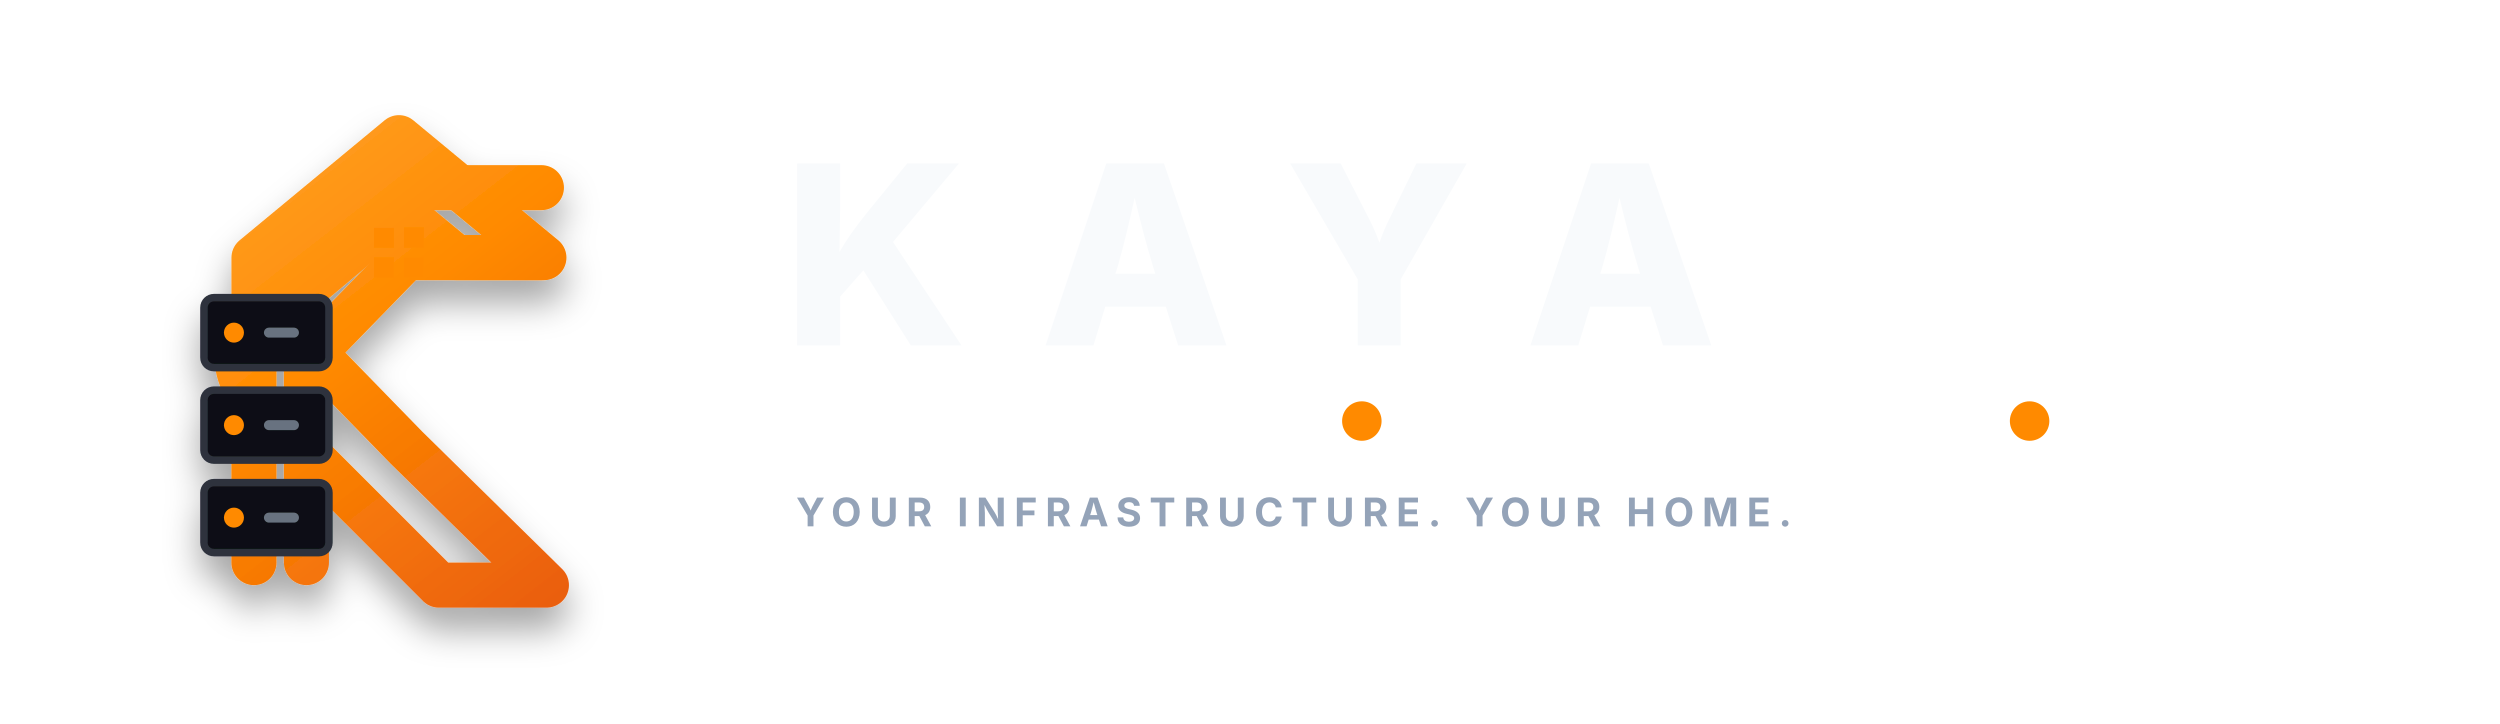
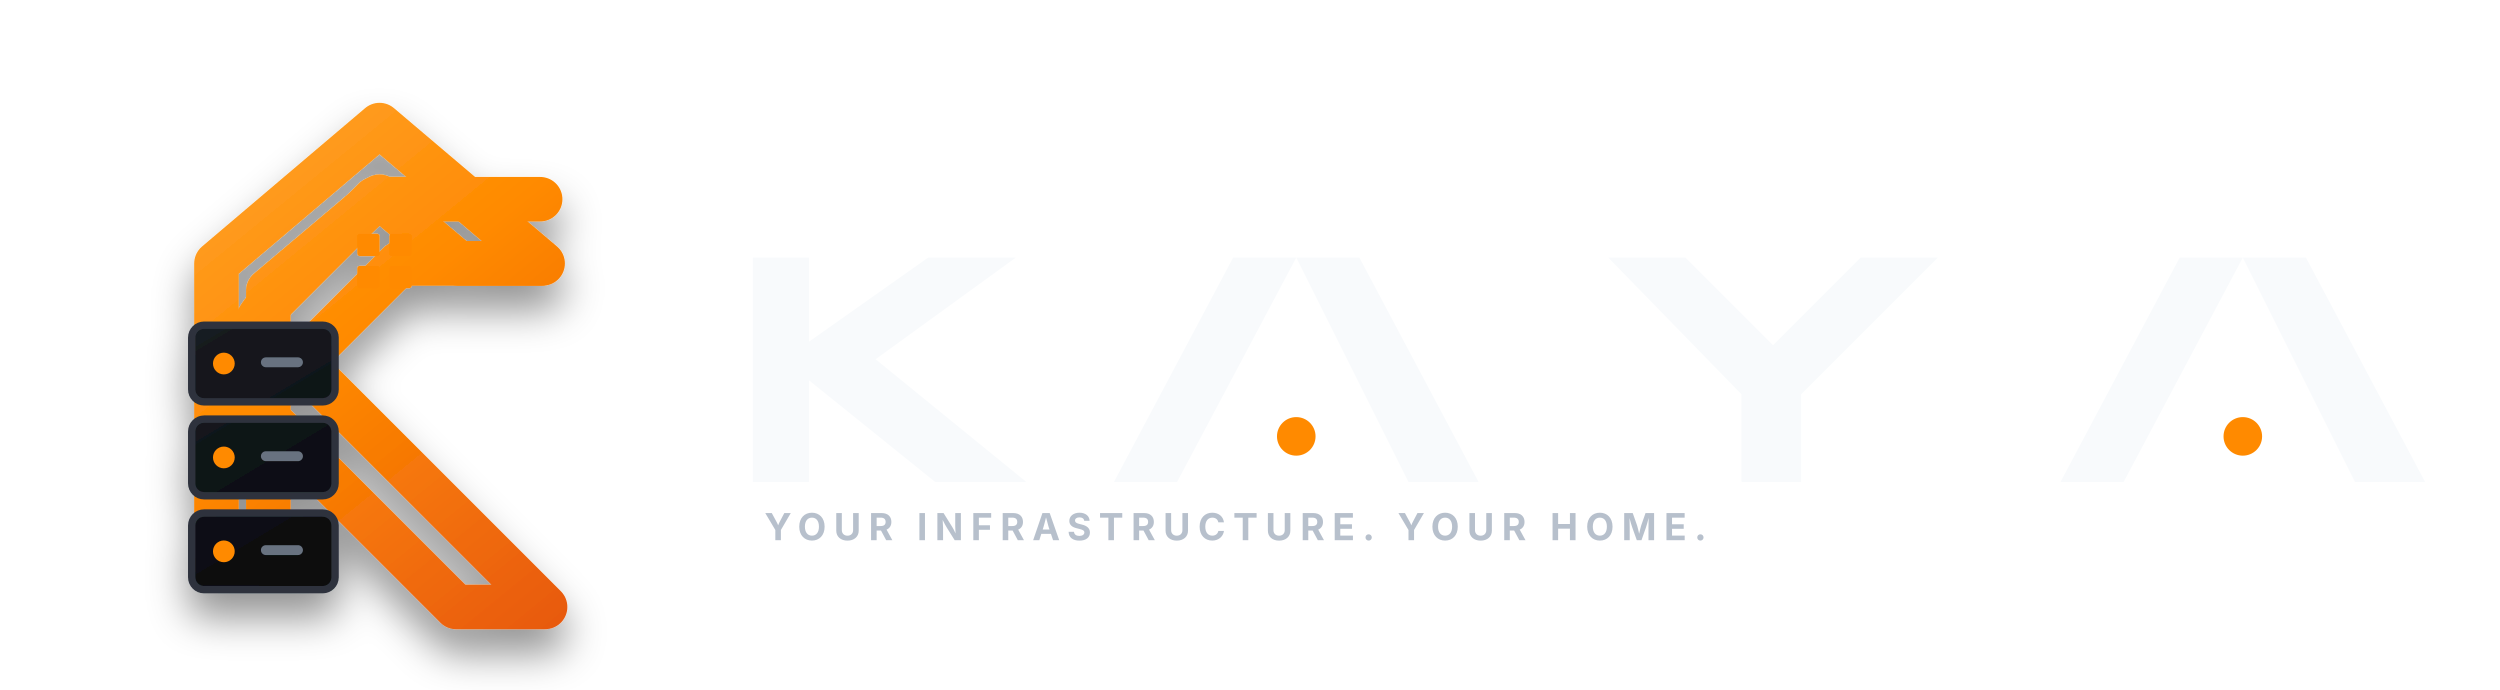
- <svg xmlns="http://www.w3.org/2000/svg" viewBox="0 0 760 220" role="img" aria-label="Kaya Your Infrastructure. Your Home.">
+ <svg xmlns="http://www.w3.org/2000/svg" viewBox="0 0 870 240" role="img" aria-label="Kaya Your Infrastructure. Your Home.">
  <defs>
-     <linearGradient id="orange" x1="42" y1="18" x2="204" y2="226" gradientUnits="userSpaceOnUse">
+     <linearGradient id="kaya-orange" x1="45" y1="22" x2="210" y2="224" gradientUnits="userSpaceOnUse">
      <stop offset="0" stop-color="#FFA733" />
-       <stop offset="0.45" stop-color="#FF8A00" />
+       <stop offset="0.46" stop-color="#FF8A00" />
      <stop offset="1" stop-color="#E85A11" />
    </linearGradient>
-     <filter id="shadow" x="-20%" y="-20%" width="140%" height="150%">
-       <feDropShadow dx="0" dy="9" stdDeviation="7" flood-color="#000" flood-opacity="0.35" />
+     <linearGradient id="server-face" x1="55" y1="111" x2="113" y2="208" gradientUnits="userSpaceOnUse">
+       <stop offset="0" stop-color="#171B21" />
+       <stop offset="1" stop-color="#080A0D" />
+     </linearGradient>
+     <filter id="kaya-shadow" x="-22%" y="-22%" width="150%" height="160%">
+       <feDropShadow dx="0" dy="10" stdDeviation="8" flood-color="#000000" flood-opacity="0.42" />
    </filter>
  </defs>
-   <g transform="translate(24 16) scale(.76)">
-     <g filter="url(#shadow)">
-       <path d="M70 204V82L128 34l58 48h-35l-23-19-37 31v110" fill="none" stroke="url(#orange)" stroke-width="18" stroke-linecap="round" stroke-linejoin="round" />
-       <path d="M185 82h-54l-37 38 37 38 56 55h-43l-72-72a29 29 0 0 1 0-42l44-45h69" fill="none" stroke="url(#orange)" stroke-width="18" stroke-linecap="round" stroke-linejoin="round" />
-       <rect x="50" y="98" width="50" height="28" rx="4" fill="#0D0F13" stroke="#2D333C" stroke-width="3" />
-       <rect x="50" y="135" width="50" height="28" rx="4" fill="#0D0F13" stroke="#2D333C" stroke-width="3" />
-       <rect x="50" y="172" width="50" height="28" rx="4" fill="#0D0F13" stroke="#2D333C" stroke-width="3" />
-       <circle cx="62" cy="112" r="4" fill="#FF8A00" />
-       <circle cx="62" cy="149" r="4" fill="#FF8A00" />
-       <circle cx="62" cy="186" r="4" fill="#FF8A00" />
-       <rect x="74" y="110" width="14" height="4" rx="2" fill="#687280" />
-       <rect x="74" y="147" width="14" height="4" rx="2" fill="#687280" />
-       <rect x="74" y="184" width="14" height="4" rx="2" fill="#687280" />
-       <rect x="118" y="70" width="8" height="8" fill="#FF8A00" />
-       <rect x="130" y="70" width="8" height="8" fill="#FF8A00" />
-       <rect x="118" y="82" width="8" height="8" fill="#FF8A00" />
-       <rect x="130" y="82" width="8" height="8" fill="#FF8A00" />
+   <g transform="translate(22 16) scale(.86)">
+     <g filter="url(#kaya-shadow)">
+       <path d="M62 207V88L128 32l66 56h-34l-32-27-45 38v108" fill="none" stroke="url(#kaya-orange)" stroke-width="18" stroke-linecap="round" stroke-linejoin="round" />
+       <path d="M193 88h-57l-40 40 40 40 59 59h-36l-75-75a34 34 0 0 1 0-48l42-42h67" fill="none" stroke="url(#kaya-orange)" stroke-width="18" stroke-linecap="round" stroke-linejoin="round" />
+       <rect x="52" y="113" width="58" height="31" rx="5" fill="url(#server-face)" stroke="#2D333C" stroke-width="3" />
+       <rect x="52" y="151" width="58" height="31" rx="5" fill="url(#server-face)" stroke="#2D333C" stroke-width="3" />
+       <rect x="52" y="189" width="58" height="31" rx="5" fill="url(#server-face)" stroke="#2D333C" stroke-width="3" />
+       <circle cx="65" cy="128.5" r="4.4" fill="#FF8A00" />
+       <circle cx="65" cy="166.5" r="4.4" fill="#FF8A00" />
+       <circle cx="65" cy="204.5" r="4.4" fill="#FF8A00" />
+       <rect x="80" y="126" width="17" height="4" rx="2" fill="#687280" />
+       <rect x="80" y="164" width="17" height="4" rx="2" fill="#687280" />
+       <rect x="80" y="202" width="17" height="4" rx="2" fill="#687280" />
+       <rect x="119" y="76" width="9" height="9" rx="1" fill="#FF8A00" />
+       <rect x="132" y="76" width="9" height="9" rx="1" fill="#FF8A00" />
+       <rect x="119" y="89" width="9" height="9" rx="1" fill="#FF8A00" />
+       <rect x="132" y="89" width="9" height="9" rx="1" fill="#FF8A00" />
    </g>
  </g>
-   <text x="238" y="105" fill="#F8FAFC" font-family="Inter, Arial, Helvetica, sans-serif" font-size="76" font-weight="800" letter-spacing="22">KAYA</text>
-   <circle cx="414" cy="128" r="6" fill="#FF8A00" />
-   <circle cx="617" cy="128" r="6" fill="#FF8A00" />
-   <text x="242" y="160" fill="#94A3B8" font-family="Inter, Arial, Helvetica, sans-serif" font-size="12" font-weight="700" letter-spacing="2.4">YOUR INFRASTRUCTURE. YOUR HOME.</text>
+   <g transform="translate(262 75) scale(1.22)">
+     <g class="kaya-wordmark" fill="#F8FAFC">
+       <path d="M0 12h16v24l34-24h25L35 41l43 35H52L16 47v29H0z" />
+       <path d="M103 76l34-64h18l-34 64z" />
+       <path d="M155 12h18l34 64h-20z" />
+       <circle cx="155" cy="63" r="5.5" fill="#FF8A00" />
+       <path d="M244 12h22l25 25 25-25h22l-39 39v25h-17V51z" />
+       <path d="M373 76l34-64h18l-34 64z" />
+       <path d="M425 12h18l34 64h-20z" />
+       <circle cx="425" cy="63" r="5.5" fill="#FF8A00" />
+     </g>
+   </g>
+   <text x="266" y="188" fill="#B7C0CC" font-family="Inter, Manrope, Arial, sans-serif" font-size="13" font-weight="700" letter-spacing="2.6">YOUR INFRASTRUCTURE. YOUR HOME.</text>
</svg>
